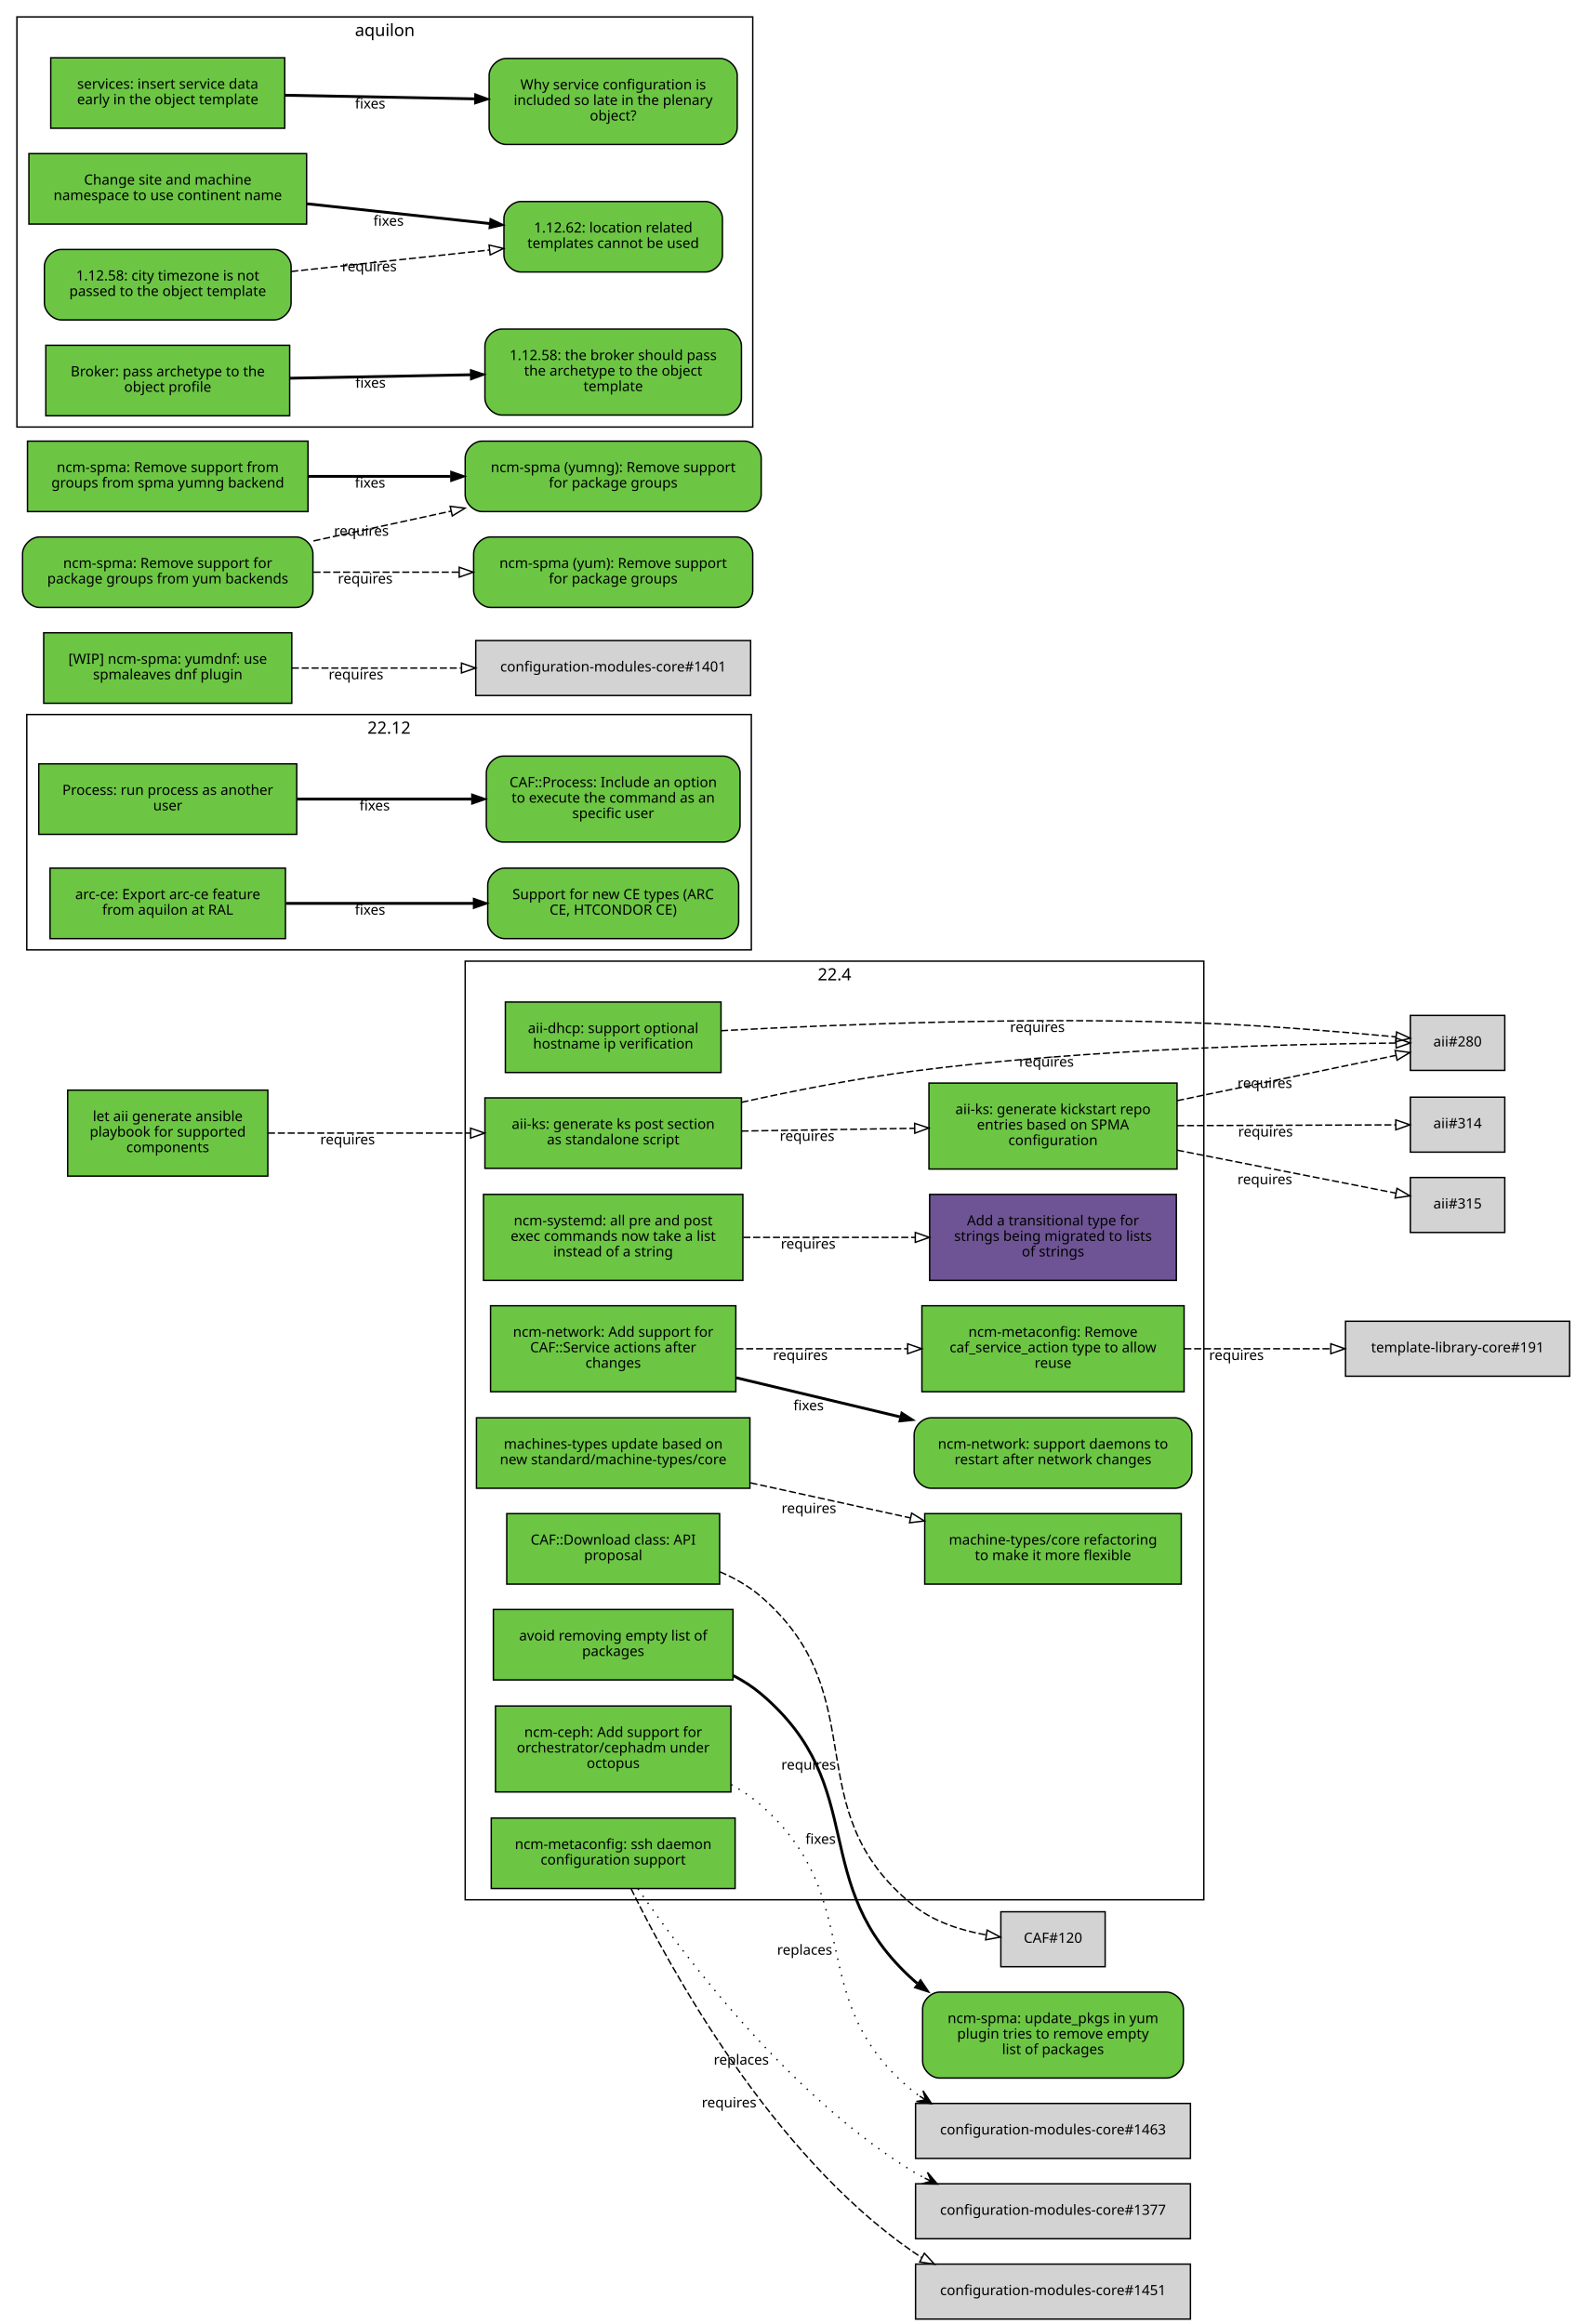
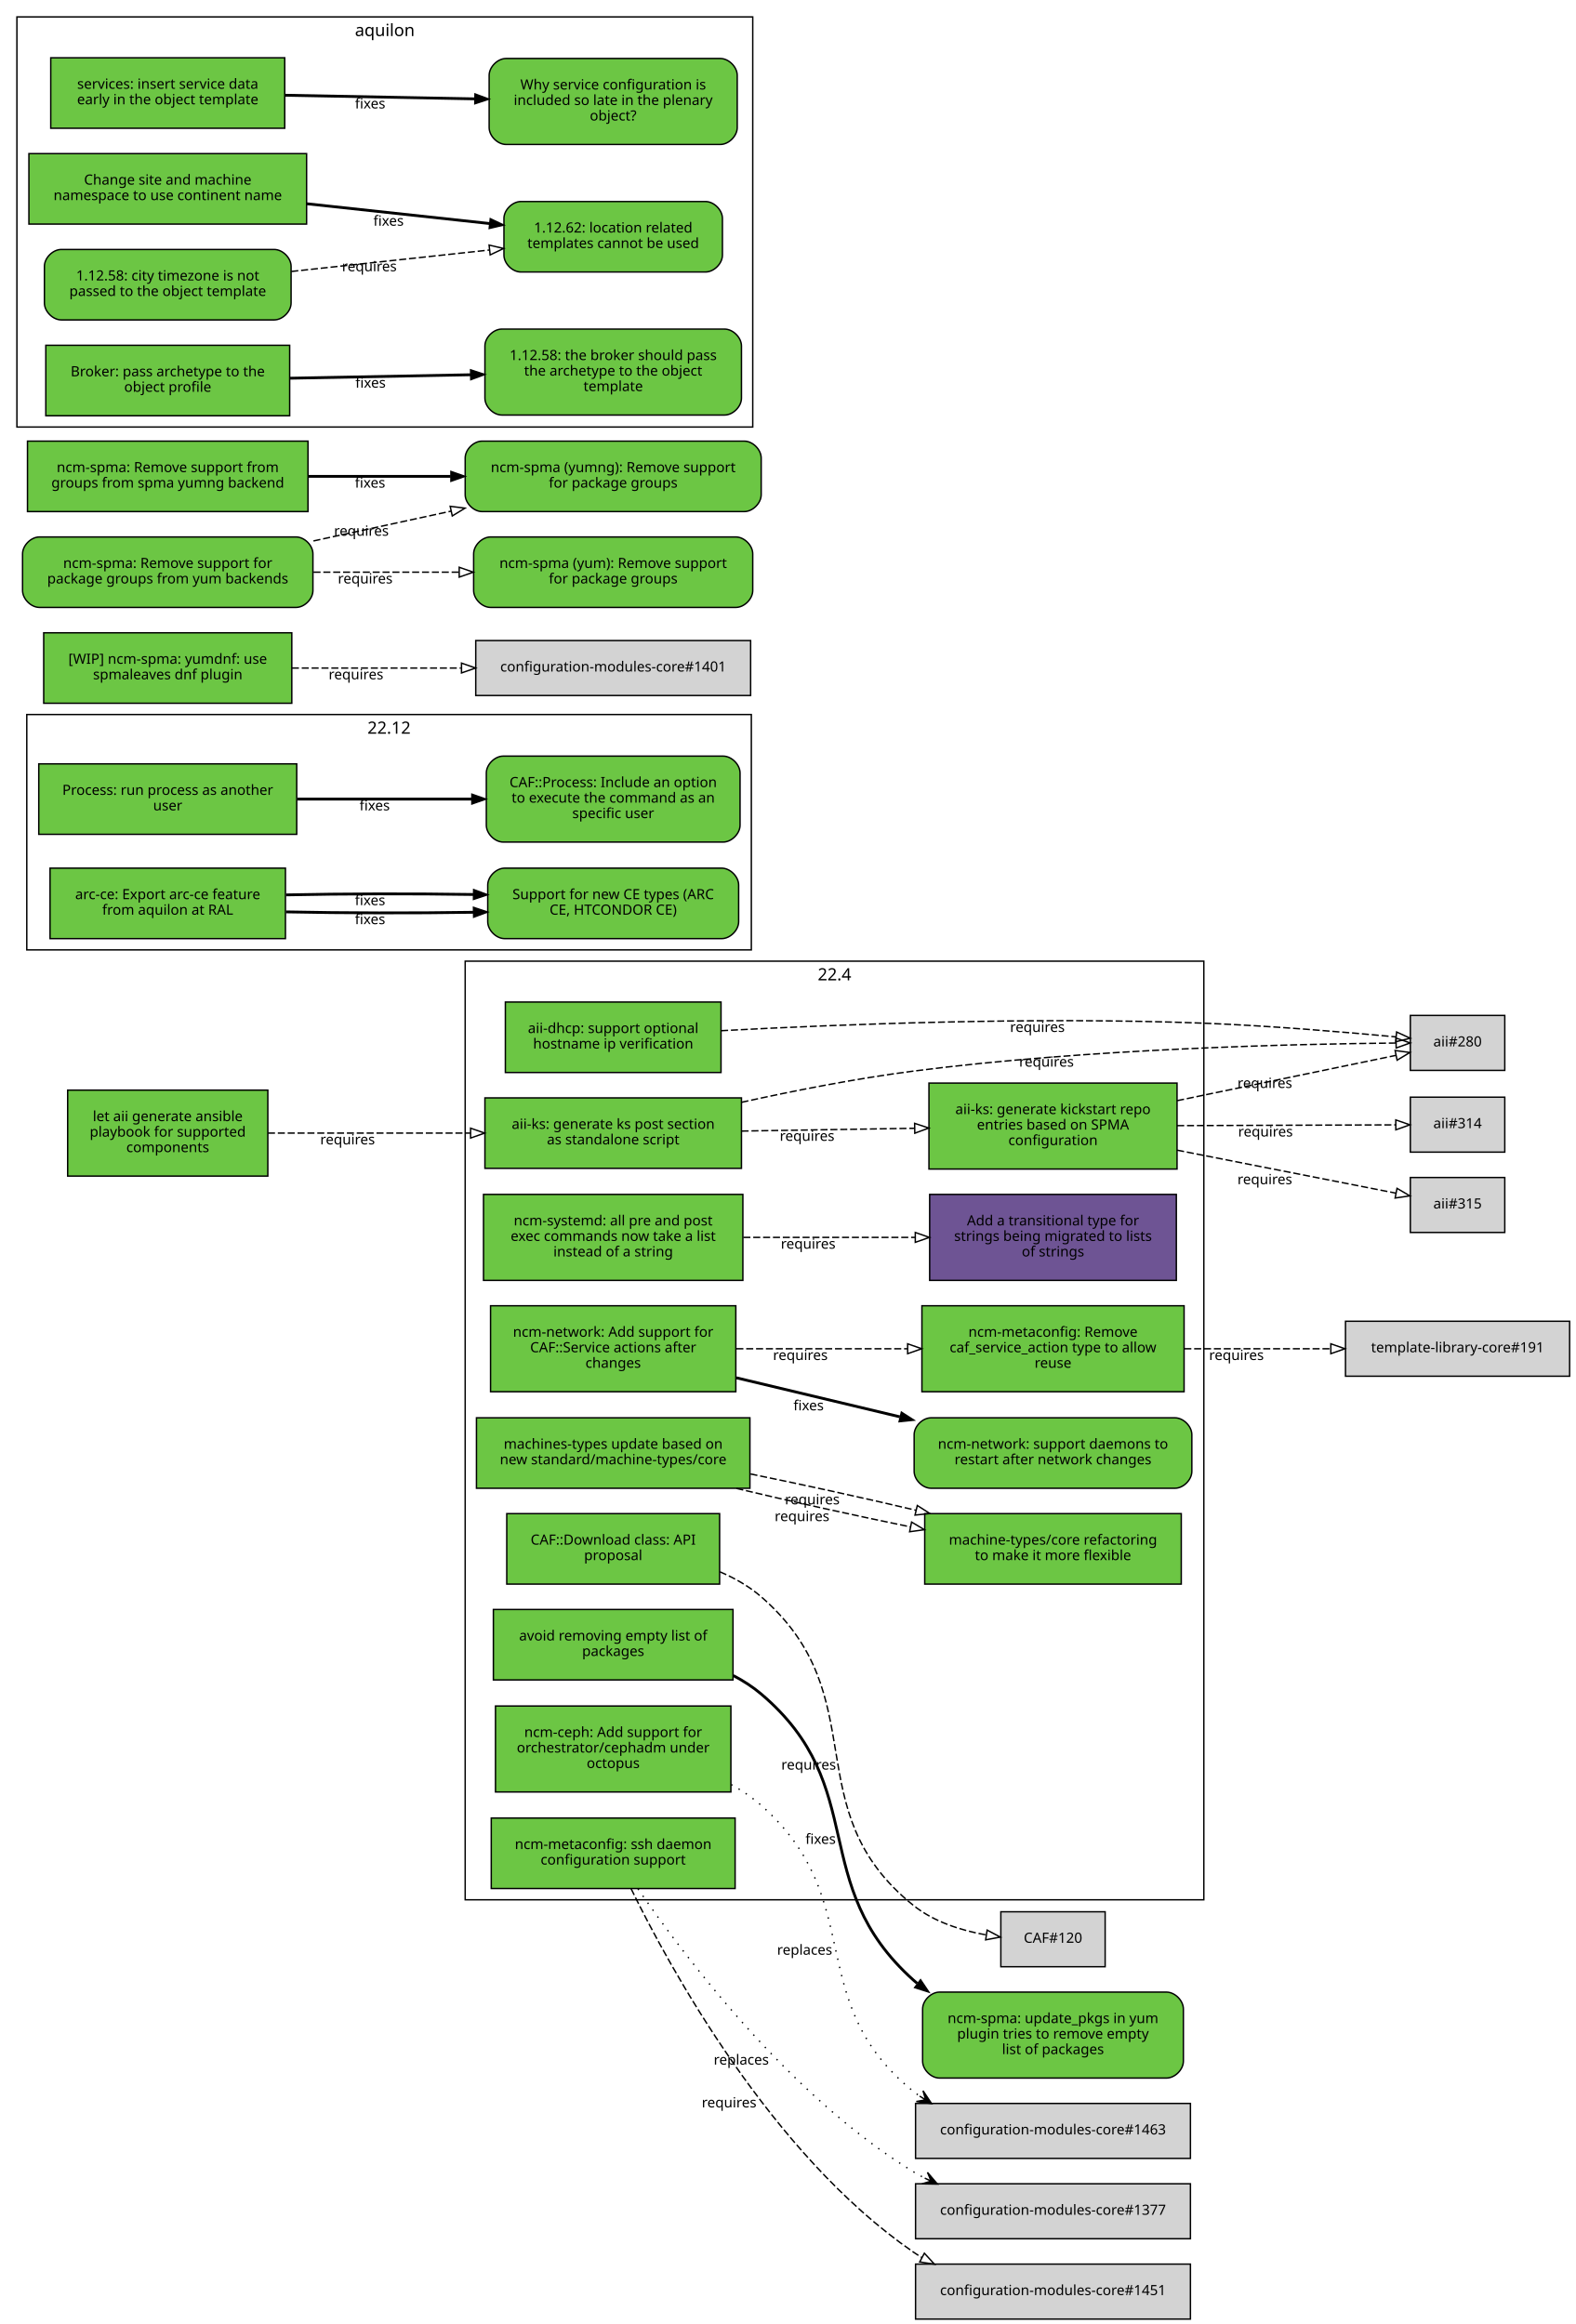
<svg xmlns="http://www.w3.org/2000/svg" xmlns:xlink="http://www.w3.org/1999/xlink" width="1118pt" height="1649pt" viewBox="0.00 0.00 1118.00 1649.00">
  <g id="graph0" class="graph" transform="scale(1 1) rotate(0) translate(4 1645)">
    <polygon fill="white" stroke="white" points="-4,5 -4,-1645 1115,-1645 1115,5 -4,5" />
    <g id="clust4" class="cluster">
      <polygon fill="none" stroke="black" points="8,-1342 8,-1633 530,-1633 530,-1342 8,-1342" />
      <text text-anchor="middle" x="269" y="-1619.4" font-family="Sans" font-size="12.00">aquilon</text>
    </g>
    <g id="clust3" class="cluster">
      <polygon fill="none" stroke="black" points="15,-971 15,-1138 529,-1138 529,-971 15,-971" />
      <text text-anchor="middle" x="272" y="-1124.4" font-family="Sans" font-size="12.00">22.12</text>
    </g>
    <g id="clust2" class="cluster">
      <polygon fill="none" stroke="black" points="326,-297 326,-963 850,-963 850,-297 326,-297" />
      <text text-anchor="middle" x="588" y="-949.4" font-family="Sans" font-size="12.00">22.4</text>
    </g>
    <g id="node1" class="node">
      <g id="a_node1">
        <a xlink:href="https://github.com/quattor/aii/pull/328" xlink:title="aii#328 (pull-request)" target="_parent">
          <polygon fill="#6cc644" stroke="black" points="522,-866 340,-866 340,-816 522,-816 522,-866" />
          <text text-anchor="middle" x="431" y="-844" font-family="Sans" font-size="10.00">aii-ks: generate ks post section</text>
          <text text-anchor="middle" x="431" y="-833" font-family="Sans" font-size="10.00">as standalone script</text>
        </a>
      </g>
    </g>
    <g id="node2" class="node">
      <polygon fill="lightgrey" stroke="black" points="1063.5,-924.5 996.5,-924.5 996.5,-885.5 1063.5,-885.5 1063.5,-924.5" />
      <text text-anchor="middle" x="1030" y="-902.5" font-family="Sans" font-size="10.00">aii#280</text>
    </g>
    <g id="edge1" class="edge">
      <path fill="none" stroke="black" stroke-dasharray="5,2" d="M522.01,-862.85C559.51,-871.124 603.643,-879.795 644,-885 767.437,-900.921 914.688,-904.265 986.027,-904.903" />
      <polygon fill="none" stroke="black" points="986.373,-908.406 996.399,-904.981 986.426,-901.406 986.373,-908.406" />
      <text text-anchor="middle" x="738.378" y="-888.167" font-family="Sans" font-size="10.00">requires</text>
    </g>
    <g id="node3" class="node">
      <g id="a_node3">
        <a xlink:href="https://github.com/quattor/aii/pull/316" xlink:title="aii#316 (pull-request)" target="_parent">
          <polygon fill="#6cc644" stroke="black" points="831,-876.5 655,-876.5 655,-815.5 831,-815.5 831,-876.5" />
          <text text-anchor="middle" x="743" y="-854.5" font-family="Sans" font-size="10.00">aii-ks: generate kickstart repo</text>
          <text text-anchor="middle" x="743" y="-843.5" font-family="Sans" font-size="10.00">entries based on SPMA</text>
          <text text-anchor="middle" x="743" y="-832.5" font-family="Sans" font-size="10.00">configuration</text>
        </a>
      </g>
    </g>
    <g id="edge2" class="edge">
      <path fill="none" stroke="black" stroke-dasharray="5,2" d="M522.081,-842.453C560.563,-843.074 605.56,-843.799 644.792,-844.432" />
      <polygon fill="none" stroke="black" points="644.843,-847.933 654.899,-844.595 644.956,-840.934 644.843,-847.933" />
      <text text-anchor="middle" x="568.561" y="-835.525" font-family="Sans" font-size="10.00">requires</text>
    </g>
    <g id="edge3" class="edge">
      <path fill="none" stroke="black" stroke-dasharray="5,2" d="M831.058,-864.023C882.518,-874.676 945.406,-887.695 986.29,-896.158" />
      <polygon fill="none" stroke="black" points="985.688,-899.608 996.19,-898.208 987.107,-892.753 985.688,-899.608" />
      <text text-anchor="middle" x="893.279" y="-873.044" font-family="Sans" font-size="10.00">requires</text>
    </g>
    <g id="node4" class="node">
      <polygon fill="lightgrey" stroke="black" points="1063.5,-866.5 996.5,-866.5 996.5,-827.5 1063.5,-827.5 1063.5,-866.5" />
      <text text-anchor="middle" x="1030" y="-844.5" font-family="Sans" font-size="10.00">aii#314</text>
    </g>
    <g id="edge4" class="edge">
      <path fill="none" stroke="black" stroke-dasharray="5,2" d="M831.058,-846.305C882.409,-846.486 945.14,-846.706 986.03,-846.849" />
      <polygon fill="none" stroke="black" points="986.177,-850.35 996.19,-846.885 986.202,-843.35 986.177,-850.35" />
      <text text-anchor="middle" x="893.741" y="-838.596" font-family="Sans" font-size="10.00">requires</text>
    </g>
    <g id="node5" class="node">
      <polygon fill="lightgrey" stroke="black" points="1063.5,-809.5 996.5,-809.5 996.5,-770.5 1063.5,-770.5 1063.5,-809.5" />
      <text text-anchor="middle" x="1030" y="-787.5" font-family="Sans" font-size="10.00">aii#315</text>
    </g>
    <g id="edge5" class="edge">
      <path fill="none" stroke="black" stroke-dasharray="5,2" d="M831.058,-828.894C882.518,-818.782 945.406,-806.425 986.29,-798.392" />
      <polygon fill="none" stroke="black" points="987.052,-801.809 996.19,-796.447 985.702,-794.941 987.052,-801.809" />
      <text text-anchor="middle" x="893.279" y="-804.738" font-family="Sans" font-size="10.00">requires</text>
    </g>
    <g id="node6" class="node">
      <g id="a_node6">
        <a xlink:href="https://github.com/quattor/aii/pull/299" xlink:title="aii#299 (pull-request)" target="_parent">
          <polygon fill="#6cc644" stroke="black" points="507.5,-934 354.5,-934 354.5,-884 507.5,-884 507.5,-934" />
          <text text-anchor="middle" x="431" y="-912" font-family="Sans" font-size="10.00">aii-dhcp: support optional</text>
          <text text-anchor="middle" x="431" y="-901" font-family="Sans" font-size="10.00">hostname ip verification</text>
        </a>
      </g>
    </g>
    <g id="edge6" class="edge">
      <path fill="none" stroke="black" stroke-dasharray="5,2" d="M507.534,-913.664C591.267,-918.168 730.317,-923.673 850,-919 896.634,-917.179 949.947,-912.699 986.175,-909.294" />
      <polygon fill="none" stroke="black" points="986.759,-912.754 996.382,-908.32 986.094,-905.786 986.759,-912.754" />
      <text text-anchor="middle" x="731.928" y="-912.779" font-family="Sans" font-size="10.00">requires</text>
    </g>
    <g id="node7" class="node">
      <g id="a_node7">
        <a xlink:href="https://github.com/quattor/aii/pull/331" xlink:title="aii#331 (pull-request)" target="_parent">
          <polygon fill="#6cc644" stroke="black" points="186,-871.5 44,-871.5 44,-810.5 186,-810.5 186,-871.5" />
          <text text-anchor="middle" x="115" y="-849.5" font-family="Sans" font-size="10.00">let aii generate ansible</text>
          <text text-anchor="middle" x="115" y="-838.5" font-family="Sans" font-size="10.00">playbook for supported</text>
          <text text-anchor="middle" x="115" y="-827.5" font-family="Sans" font-size="10.00">components</text>
        </a>
      </g>
    </g>
    <g id="edge7" class="edge">
      <path fill="none" stroke="black" stroke-dasharray="5,2" d="M186.077,-841C228.343,-841 282.883,-841 329.668,-841" />
      <polygon fill="none" stroke="black" points="329.834,-844.5 339.834,-841 329.834,-837.5 329.834,-844.5" />
      <text text-anchor="middle" x="242.574" y="-833" font-family="Sans" font-size="10.00">requires</text>
    </g>
    <g id="node8" class="node">
      <g id="a_node8">
        <a xlink:href="https://github.com/quattor/CAF/pull/257" xlink:title="CAF#257 (pull-request)" target="_parent">
          <polygon fill="#6cc644" stroke="black" points="206.5,-1103 23.5,-1103 23.5,-1053 206.5,-1053 206.5,-1103" />
          <text text-anchor="middle" x="115" y="-1081" font-family="Sans" font-size="10.00">Process: run process as another</text>
          <text text-anchor="middle" x="115" y="-1070" font-family="Sans" font-size="10.00">user</text>
        </a>
      </g>
    </g>
    <g id="node9" class="node">
      <g id="a_node9">
        <a xlink:href="https://github.com/quattor/CAF/issues/253" xlink:title="CAF#253 (issue)" target="_parent">
          <path fill="#6cc644" stroke="black" d="M509,-1108.5C509,-1108.5 353,-1108.5 353,-1108.5 347,-1108.5 341,-1102.5 341,-1096.5 341,-1096.5 341,-1059.5 341,-1059.5 341,-1053.5 347,-1047.5 353,-1047.5 353,-1047.5 509,-1047.5 509,-1047.5 515,-1047.5 521,-1053.5 521,-1059.5 521,-1059.5 521,-1096.5 521,-1096.5 521,-1102.5 515,-1108.5 509,-1108.5" />
          <text text-anchor="middle" x="431" y="-1086.5" font-family="Sans" font-size="10.00">CAF::Process: Include an option</text>
          <text text-anchor="middle" x="431" y="-1075.5" font-family="Sans" font-size="10.00">to execute the command as an</text>
          <text text-anchor="middle" x="431" y="-1064.5" font-family="Sans" font-size="10.00">specific user</text>
        </a>
      </g>
    </g>
    <g id="edge8" class="edge">
      <path fill="none" stroke="black" stroke-width="2" d="M206.822,-1078C245.561,-1078 290.88,-1078 330.522,-1078" />
      <polygon fill="black" stroke="black" points="330.737,-1081.5 340.737,-1078 330.737,-1074.5 330.737,-1081.5" />
      <text text-anchor="middle" x="261.782" y="-1070" font-family="Sans" font-size="10.00">fixes</text>
    </g>
    <g id="node10" class="node">
      <g id="a_node10">
        <a xlink:href="https://github.com/quattor/CAF/pull/110" xlink:title="CAF#110 (pull-request)" target="_parent">
          <polygon fill="#6cc644" stroke="black" points="506.5,-571 355.5,-571 355.5,-521 506.5,-521 506.5,-571" />
          <text text-anchor="middle" x="431" y="-549" font-family="Sans" font-size="10.00">CAF::Download class: API</text>
          <text text-anchor="middle" x="431" y="-538" font-family="Sans" font-size="10.00">proposal</text>
        </a>
      </g>
    </g>
    <g id="node11" class="node">
      <polygon fill="lightgrey" stroke="black" points="780,-288.5 706,-288.5 706,-249.5 780,-249.5 780,-288.5" />
      <text text-anchor="middle" x="743" y="-266.5" font-family="Sans" font-size="10.00">CAF#120</text>
    </g>
    <g id="edge9" class="edge">
      <path fill="none" stroke="black" stroke-dasharray="5,2" d="M506.663,-529.743C517.272,-525.203 527.46,-519.404 536,-512 617.996,-440.906 559.369,-360.936 644,-293 658.502,-281.359 677.83,-275.245 695.487,-272.077" />
      <polygon fill="none" stroke="black" points="696.281,-275.497 705.641,-270.532 695.228,-268.576 696.281,-275.497" />
      <text text-anchor="middle" x="569.666" y="-389.376" font-family="Sans" font-size="10.00">requires</text>
    </g>
    <g id="node12" class="node">
      <g id="a_node12">
        <a xlink:href="https://github.com/quattor/configuration-modules-core/pull/1554" xlink:title="configuration-modules-core#1554 (pull-request)" target="_parent">
          <polygon fill="#6cc644" stroke="black" points="516,-503 346,-503 346,-453 516,-453 516,-503" />
          <text text-anchor="middle" x="431" y="-481" font-family="Sans" font-size="10.00">avoid removing empty list of</text>
          <text text-anchor="middle" x="431" y="-470" font-family="Sans" font-size="10.00">packages</text>
        </a>
      </g>
    </g>
    <g id="node13" class="node">
      <g id="a_node13">
        <a xlink:href="https://github.com/quattor/configuration-modules-core/issues/1553" xlink:title="configuration-modules-core#1553 (issue)" target="_parent">
          <path fill="#6cc644" stroke="black" d="M823.5,-231.5C823.5,-231.5 662.5,-231.5 662.5,-231.5 656.5,-231.5 650.5,-225.5 650.5,-219.5 650.5,-219.5 650.5,-182.5 650.5,-182.5 650.5,-176.5 656.5,-170.5 662.5,-170.5 662.5,-170.5 823.5,-170.5 823.5,-170.5 829.5,-170.5 835.5,-176.5 835.5,-182.5 835.5,-182.5 835.5,-219.5 835.5,-219.5 835.5,-225.5 829.5,-231.5 823.5,-231.5" />
          <text text-anchor="middle" x="743" y="-209.5" font-family="Sans" font-size="10.00">ncm-spma: update_pkgs in yum</text>
          <text text-anchor="middle" x="743" y="-198.5" font-family="Sans" font-size="10.00">plugin tries to remove empty</text>
          <text text-anchor="middle" x="743" y="-187.5" font-family="Sans" font-size="10.00">list of packages</text>
        </a>
      </g>
    </g>
    <g id="edge10" class="edge">
      <path fill="none" stroke="black" stroke-width="2" d="M516.245,-456.094C523.325,-452.382 530.042,-448.051 536,-443 613.95,-376.91 567.867,-308.175 644,-240 644.853,-239.237 645.722,-238.487 646.607,-237.751" />
      <polygon fill="black" stroke="black" points="649.049,-240.295 654.952,-231.497 644.851,-234.694 649.049,-240.295" />
      <text text-anchor="middle" x="578.136" y="-336.67" font-family="Sans" font-size="10.00">fixes</text>
    </g>
    <g id="node14" class="node">
      <g id="a_node14">
        <a xlink:href="https://github.com/quattor/configuration-modules-core/pull/1490" xlink:title="configuration-modules-core#1490 (pull-request)" target="_parent">
          <polygon fill="#6cc644" stroke="black" points="514.5,-434.5 347.5,-434.5 347.5,-373.5 514.5,-373.5 514.5,-434.5" />
          <text text-anchor="middle" x="431" y="-412.5" font-family="Sans" font-size="10.00">ncm-ceph: Add support for</text>
          <text text-anchor="middle" x="431" y="-401.5" font-family="Sans" font-size="10.00">orchestrator/cephadm under</text>
          <text text-anchor="middle" x="431" y="-390.5" font-family="Sans" font-size="10.00">octopus</text>
        </a>
      </g>
    </g>
    <g id="node15" class="node">
      <polygon fill="lightgrey" stroke="black" points="840.5,-152.5 645.5,-152.5 645.5,-113.5 840.5,-113.5 840.5,-152.5" />
      <text text-anchor="middle" x="743" y="-130.5" font-family="Sans" font-size="10.00">configuration-modules-core#1463</text>
    </g>
    <g id="edge11" class="edge">
      <path fill="none" stroke="black" stroke-dasharray="1,5" d="M514.726,-378.745C522.371,-374.525 529.626,-369.641 536,-364 612.526,-296.267 564.54,-225.267 644,-161 645.372,-159.891 646.785,-158.825 648.235,-157.802" />
      <polygon fill="black" stroke="black" points="656.899,-152.392 650.801,-161.505 652.658,-155.04 648.417,-157.688 648.417,-157.688 648.417,-157.688 652.658,-155.04 646.034,-153.871 656.899,-152.392 656.899,-152.392" />
      <text text-anchor="middle" x="566.844" y="-258.019" font-family="Sans" font-size="10.00">replaces</text>
    </g>
    <g id="node16" class="node">
      <g id="a_node16">
        <a xlink:href="https://github.com/quattor/configuration-modules-core/pull/1464" xlink:title="configuration-modules-core#1464 (pull-request)" target="_parent">
          <polygon fill="#6cc644" stroke="black" points="523,-797.5 339,-797.5 339,-736.5 523,-736.5 523,-797.5" />
          <text text-anchor="middle" x="431" y="-775.5" font-family="Sans" font-size="10.00">ncm-systemd: all pre and post</text>
          <text text-anchor="middle" x="431" y="-764.5" font-family="Sans" font-size="10.00">exec commands now take a list</text>
          <text text-anchor="middle" x="431" y="-753.5" font-family="Sans" font-size="10.00">instead of a string</text>
        </a>
      </g>
    </g>
    <g id="node17" class="node">
      <g id="a_node17">
        <a xlink:href="https://github.com/quattor/template-library-core/pull/212" xlink:title="template-library-core#212 (pull-request)" target="_parent">
          <polygon fill="#6e5494" stroke="black" points="830.5,-797.5 655.5,-797.5 655.5,-736.5 830.5,-736.5 830.5,-797.5" />
          <text text-anchor="middle" x="743" y="-775.5" font-family="Sans" font-size="10.00">Add a transitional type for</text>
          <text text-anchor="middle" x="743" y="-764.5" font-family="Sans" font-size="10.00">strings being migrated to lists</text>
          <text text-anchor="middle" x="743" y="-753.5" font-family="Sans" font-size="10.00">of strings</text>
        </a>
      </g>
    </g>
    <g id="edge12" class="edge">
      <path fill="none" stroke="black" stroke-dasharray="5,2" d="M523.334,-767C561.615,-767 606.168,-767 645.032,-767" />
      <polygon fill="none" stroke="black" points="645.306,-770.5 655.306,-767 645.306,-763.5 645.306,-770.5" />
      <text text-anchor="middle" x="569.323" y="-759" font-family="Sans" font-size="10.00">requires</text>
    </g>
    <g id="node18" class="node">
      <g id="a_node18">
        <a xlink:href="https://github.com/quattor/configuration-modules-core/pull/1452" xlink:title="configuration-modules-core#1452 (pull-request)" target="_parent">
          <polygon fill="#6cc644" stroke="black" points="517.5,-355 344.5,-355 344.5,-305 517.5,-305 517.5,-355" />
          <text text-anchor="middle" x="431" y="-333" font-family="Sans" font-size="10.00">ncm-metaconfig: ssh daemon</text>
          <text text-anchor="middle" x="431" y="-322" font-family="Sans" font-size="10.00">configuration support</text>
        </a>
      </g>
    </g>
    <g id="node19" class="node">
      <polygon fill="lightgrey" stroke="black" points="840.5,-95.5 645.5,-95.5 645.5,-56.5 840.5,-56.5 840.5,-95.5" />
      <text text-anchor="middle" x="743" y="-73.5" font-family="Sans" font-size="10.00">configuration-modules-core#1377</text>
    </g>
    <g id="edge13" class="edge">
      <path fill="none" stroke="black" stroke-dasharray="1,5" d="M448.592,-304.774C480.663,-258.023 555.825,-157.797 644,-104 646.514,-102.466 649.115,-101.014 651.781,-99.638" />
      <polygon fill="black" stroke="black" points="661.066,-95.252 653.946,-103.593 656.545,-97.388 652.024,-99.524 652.024,-99.524 652.024,-99.524 656.545,-97.388 650.102,-95.455 661.066,-95.252 661.066,-95.252" />
      <text text-anchor="middle" x="521.876" y="-180.055" font-family="Sans" font-size="10.00">replaces</text>
    </g>
    <g id="node20" class="node">
      <polygon fill="lightgrey" stroke="black" points="840.5,-38.5 645.5,-38.5 645.5,0.5 840.5,0.5 840.5,-38.5" />
      <text text-anchor="middle" x="743" y="-16.5" font-family="Sans" font-size="10.00">configuration-modules-core#1451</text>
    </g>
    <g id="edge14" class="edge">
      <path fill="none" stroke="black" stroke-dasharray="5,2" d="M443.682,-304.881C470.729,-249.528 543.134,-116.463 644,-47 645.895,-45.695 647.849,-44.451 649.853,-43.264" />
      <polygon fill="none" stroke="black" points="651.751,-46.219 658.922,-38.42 648.453,-40.044 651.751,-46.219" />
      <text text-anchor="middle" x="513.239" y="-149.689" font-family="Sans" font-size="10.00">requires</text>
    </g>
    <g id="node21" class="node">
      <g id="a_node21">
        <a xlink:href="https://github.com/quattor/configuration-modules-core/pull/1336" xlink:title="configuration-modules-core#1336 (pull-request)" target="_parent">
          <polygon fill="#6cc644" stroke="black" points="518,-718.5 344,-718.5 344,-657.5 518,-657.5 518,-718.5" />
          <text text-anchor="middle" x="431" y="-696.5" font-family="Sans" font-size="10.00">ncm-network: Add support for</text>
          <text text-anchor="middle" x="431" y="-685.5" font-family="Sans" font-size="10.00">CAF::Service actions after</text>
          <text text-anchor="middle" x="431" y="-674.5" font-family="Sans" font-size="10.00">changes</text>
        </a>
      </g>
    </g>
    <g id="node22" class="node">
      <g id="a_node22">
        <a xlink:href="https://github.com/quattor/configuration-modules-core/pull/1335" xlink:title="configuration-modules-core#1335 (pull-request)" target="_parent">
          <polygon fill="#6cc644" stroke="black" points="836,-718.5 650,-718.5 650,-657.5 836,-657.5 836,-718.5" />
          <text text-anchor="middle" x="743" y="-696.5" font-family="Sans" font-size="10.00">ncm-metaconfig: Remove</text>
          <text text-anchor="middle" x="743" y="-685.5" font-family="Sans" font-size="10.00">caf_service_action type to allow</text>
          <text text-anchor="middle" x="743" y="-674.5" font-family="Sans" font-size="10.00">reuse</text>
        </a>
      </g>
    </g>
    <g id="edge15" class="edge">
      <path fill="none" stroke="black" stroke-dasharray="5,2" d="M518.352,-688C556.011,-688 600.444,-688 639.742,-688" />
      <polygon fill="none" stroke="black" points="639.88,-691.5 649.88,-688 639.88,-684.5 639.88,-691.5" />
      <text text-anchor="middle" x="563.78" y="-680" font-family="Sans" font-size="10.00">requires</text>
    </g>
    <g id="node23" class="node">
      <g id="a_node23">
        <a xlink:href="https://github.com/quattor/configuration-modules-core/issues/1071" xlink:title="configuration-modules-core#1071 (issue)" target="_parent">
          <path fill="#6cc644" stroke="black" d="M829.5,-639C829.5,-639 656.5,-639 656.5,-639 650.5,-639 644.5,-633 644.5,-627 644.5,-627 644.5,-601 644.5,-601 644.5,-595 650.5,-589 656.5,-589 656.5,-589 829.5,-589 829.5,-589 835.5,-589 841.5,-595 841.5,-601 841.5,-601 841.5,-627 841.5,-627 841.5,-633 835.5,-639 829.5,-639" />
          <text text-anchor="middle" x="743" y="-617" font-family="Sans" font-size="10.00">ncm-network: support daemons to</text>
          <text text-anchor="middle" x="743" y="-606" font-family="Sans" font-size="10.00">restart after network changes</text>
        </a>
      </g>
    </g>
    <g id="edge16" class="edge">
      <path fill="none" stroke="black" stroke-width="2" d="M518.352,-667.387C554.286,-658.809 596.389,-648.759 634.312,-639.706" />
      <polygon fill="black" stroke="black" points="635.457,-643.031 644.371,-637.305 633.832,-636.223 635.457,-643.031" />
      <text text-anchor="middle" x="569.612" y="-644.286" font-family="Sans" font-size="10.00">fixes</text>
    </g>
    <g id="node24" class="node">
      <polygon fill="lightgrey" stroke="black" points="1109.5,-707.5 950.5,-707.5 950.5,-668.5 1109.5,-668.5 1109.5,-707.5" />
      <text text-anchor="middle" x="1030" y="-685.5" font-family="Sans" font-size="10.00">template-library-core#191</text>
    </g>
    <g id="edge17" class="edge">
      <path fill="none" stroke="black" stroke-dasharray="5,2" d="M836.138,-688C869.447,-688 906.968,-688 940.003,-688" />
      <polygon fill="none" stroke="black" points="940.101,-691.5 950.101,-688 940.101,-684.5 940.101,-691.5" />
      <text text-anchor="middle" x="873.142" y="-680" font-family="Sans" font-size="10.00">requires</text>
    </g>
    <g id="node25" class="node">
      <g id="a_node25">
        <a xlink:href="https://github.com/quattor/configuration-modules-core/pull/1507" xlink:title="configuration-modules-core#1507 (pull-request)" target="_parent">
          <polygon fill="#6cc644" stroke="black" points="203,-1196 27,-1196 27,-1146 203,-1146 203,-1196" />
          <text text-anchor="middle" x="115" y="-1174" font-family="Sans" font-size="10.00">[WIP] ncm-spma: yumdnf: use</text>
          <text text-anchor="middle" x="115" y="-1163" font-family="Sans" font-size="10.00">spmaleaves dnf plugin</text>
        </a>
      </g>
    </g>
    <g id="node26" class="node">
      <polygon fill="lightgrey" stroke="black" points="528.5,-1190.5 333.5,-1190.5 333.5,-1151.5 528.5,-1151.5 528.5,-1190.5" />
      <text text-anchor="middle" x="431" y="-1168.5" font-family="Sans" font-size="10.00">configuration-modules-core#1401</text>
    </g>
    <g id="edge18" class="edge">
      <path fill="none" stroke="black" stroke-dasharray="5,2" d="M203.05,-1171C240.203,-1171 283.927,-1171 323.027,-1171" />
      <polygon fill="none" stroke="black" points="323.391,-1174.5 333.391,-1171 323.391,-1167.5 323.391,-1174.5" />
      <text text-anchor="middle" x="248.549" y="-1163" font-family="Sans" font-size="10.00">requires</text>
    </g>
    <g id="node27" class="node">
      <g id="a_node27">
        <a xlink:href="https://github.com/quattor/configuration-modules-core/pull/1148" xlink:title="configuration-modules-core#1148 (pull-request)" target="_parent">
          <polygon fill="#6cc644" stroke="black" points="214.5,-1332 15.5,-1332 15.5,-1282 214.5,-1282 214.5,-1332" />
          <text text-anchor="middle" x="115" y="-1310" font-family="Sans" font-size="10.00">ncm-spma: Remove support from</text>
          <text text-anchor="middle" x="115" y="-1299" font-family="Sans" font-size="10.00">groups from spma yumng backend</text>
        </a>
      </g>
    </g>
    <g id="node28" class="node">
      <g id="a_node28">
        <a xlink:href="https://github.com/quattor/configuration-modules-core/issues/952" xlink:title="configuration-modules-core#952 (issue)" target="_parent">
          <path fill="#6cc644" stroke="black" d="M524,-1332C524,-1332 338,-1332 338,-1332 332,-1332 326,-1326 326,-1320 326,-1320 326,-1294 326,-1294 326,-1288 332,-1282 338,-1282 338,-1282 524,-1282 524,-1282 530,-1282 536,-1288 536,-1294 536,-1294 536,-1320 536,-1320 536,-1326 530,-1332 524,-1332" />
          <text text-anchor="middle" x="431" y="-1310" font-family="Sans" font-size="10.00">ncm-spma (yumng): Remove support</text>
          <text text-anchor="middle" x="431" y="-1299" font-family="Sans" font-size="10.00">for package groups</text>
        </a>
      </g>
    </g>
    <g id="edge19" class="edge">
      <path fill="none" stroke="black" stroke-width="2" d="M214.921,-1307C246.933,-1307 282.695,-1307 315.726,-1307" />
      <polygon fill="black" stroke="black" points="315.883,-1310.5 325.883,-1307 315.882,-1303.5 315.883,-1310.5" />
      <text text-anchor="middle" x="258.546" y="-1299" font-family="Sans" font-size="10.00">fixes</text>
    </g>
    <g id="node29" class="node">
      <g id="a_node29">
        <a xlink:href="https://github.com/quattor/configuration-modules-core/issues/950" xlink:title="configuration-modules-core#950 (issue)" target="_parent">
          <path fill="#6cc644" stroke="black" d="M206,-1264C206,-1264 24,-1264 24,-1264 18,-1264 12,-1258 12,-1252 12,-1252 12,-1226 12,-1226 12,-1220 18,-1214 24,-1214 24,-1214 206,-1214 206,-1214 212,-1214 218,-1220 218,-1226 218,-1226 218,-1252 218,-1252 218,-1258 212,-1264 206,-1264" />
          <text text-anchor="middle" x="115" y="-1242" font-family="Sans" font-size="10.00">ncm-spma: Remove support for</text>
          <text text-anchor="middle" x="115" y="-1231" font-family="Sans" font-size="10.00">package groups from yum backends</text>
        </a>
      </g>
    </g>
    <g id="node30" class="node">
      <g id="a_node30">
        <a xlink:href="https://github.com/quattor/configuration-modules-core/issues/951" xlink:title="configuration-modules-core#951 (issue)" target="_parent">
          <path fill="#6cc644" stroke="black" d="M518,-1264C518,-1264 344,-1264 344,-1264 338,-1264 332,-1258 332,-1252 332,-1252 332,-1226 332,-1226 332,-1220 338,-1214 344,-1214 344,-1214 518,-1214 518,-1214 524,-1214 530,-1220 530,-1226 530,-1226 530,-1252 530,-1252 530,-1258 524,-1264 518,-1264" />
          <text text-anchor="middle" x="431" y="-1242" font-family="Sans" font-size="10.00">ncm-spma (yum): Remove support</text>
          <text text-anchor="middle" x="431" y="-1231" font-family="Sans" font-size="10.00">for package groups</text>
        </a>
      </g>
    </g>
    <g id="edge20" class="edge">
      <path fill="none" stroke="black" stroke-dasharray="5,2" d="M218.381,-1239C251.386,-1239 288.071,-1239 321.502,-1239" />
      <polygon fill="none" stroke="black" points="321.765,-1242.5 331.765,-1239 321.765,-1235.5 321.765,-1242.5" />
      <text text-anchor="middle" x="255.107" y="-1231" font-family="Sans" font-size="10.00">requires</text>
    </g>
    <g id="edge21" class="edge">
      <path fill="none" stroke="black" stroke-dasharray="5,2" d="M218.381,-1261.17C249.602,-1267.93 284.116,-1275.41 316.053,-1282.32" />
      <polygon fill="none" stroke="black" points="315.361,-1285.75 325.876,-1284.45 316.843,-1278.91 315.361,-1285.75" />
      <text text-anchor="middle" x="252.372" y="-1264.86" font-family="Sans" font-size="10.00">requires</text>
    </g>
    <g id="node31" class="node">
      <g id="a_node31">
        <a xlink:href="https://github.com/quattor/template-library-grid/pull/241" xlink:title="template-library-grid#241 (pull-request)" target="_parent">
          <polygon fill="#6cc644" stroke="black" points="528,-639 334,-639 334,-589 528,-589 528,-639" />
          <text text-anchor="middle" x="431" y="-617" font-family="Sans" font-size="10.00">machines-types update based on</text>
          <text text-anchor="middle" x="431" y="-606" font-family="Sans" font-size="10.00">new standard/machine-types/core</text>
        </a>
      </g>
    </g>
    <g id="node32" class="node">
      <g id="a_node32">
        <a xlink:href="https://github.com/quattor/template-library-standard/pull/140" xlink:title="template-library-standard#140 (pull-request)" target="_parent">
          <polygon fill="#6cc644" stroke="black" points="834,-571 652,-571 652,-521 834,-521 834,-571" />
          <text text-anchor="middle" x="743" y="-549" font-family="Sans" font-size="10.00">machine-types/core refactoring</text>
          <text text-anchor="middle" x="743" y="-538" font-family="Sans" font-size="10.00">to make it more flexible</text>
        </a>
      </g>
    </g>
    <g id="edge22" class="edge">
-       <path fill="none" stroke="black" stroke-dasharray="5,2" d="M528.387,-592.857C564.372,-584.964 605.301,-575.986 641.636,-568.015" />
-       <polygon fill="none" stroke="black" points="642.736,-571.357 651.754,-565.796 641.237,-564.52 642.736,-571.357" />
-       <text text-anchor="middle" x="569.849" y="-571.375" font-family="Sans" font-size="10.00">requires</text>
+       <path fill="none" stroke="black" stroke-dasharray="5,2" d="M518.352,-588.935C556.669,-579.783 601.999,-569.76 641.797,-561.62" />
+       <polygon fill="none" stroke="black" points="642.684,-565.011 651.789,-559.592 641.292,-558.151 642.684,-565.011" />
+       <text text-anchor="middle" x="564.961" y="-565.698" font-family="Sans" font-size="10.00">requires</text>
+     </g>
+     <g id="edge24" class="edge">
+       <path fill="none" stroke="black" stroke-dasharray="5,2" d="M528.387,-599.158C565.75,-591.562 608.441,-582.196 645.787,-573.403" />
+       <polygon fill="none" stroke="black" points="646.741,-576.774 655.664,-571.061 645.126,-569.963 646.741,-576.774" />
+       <text text-anchor="middle" x="572.252" y="-577.595" font-family="Sans" font-size="10.00">requires</text>
    </g>
    <g id="node33" class="node">
      <g id="a_node33">
        <a xlink:href="https://github.com/quattor/template-library-grid/pull/232" xlink:title="template-library-grid#232 (pull-request)" target="_parent">
          <polygon fill="#6cc644" stroke="black" points="198.5,-1029 31.5,-1029 31.5,-979 198.5,-979 198.5,-1029" />
          <text text-anchor="middle" x="115" y="-1007" font-family="Sans" font-size="10.00">arc-ce: Export arc-ce feature</text>
          <text text-anchor="middle" x="115" y="-996" font-family="Sans" font-size="10.00">from aquilon at RAL</text>
        </a>
      </g>
    </g>
    <g id="node34" class="node">
      <g id="a_node34">
        <a xlink:href="https://github.com/quattor/template-library-grid/issues/221" xlink:title="template-library-grid#221 (issue)" target="_parent">
          <path fill="#6cc644" stroke="black" d="M508,-1029C508,-1029 354,-1029 354,-1029 348,-1029 342,-1023 342,-1017 342,-1017 342,-991 342,-991 342,-985 348,-979 354,-979 354,-979 508,-979 508,-979 514,-979 520,-985 520,-991 520,-991 520,-1017 520,-1017 520,-1023 514,-1029 508,-1029" />
          <text text-anchor="middle" x="431" y="-1007" font-family="Sans" font-size="10.00">Support for new CE types (ARC</text>
          <text text-anchor="middle" x="431" y="-996" font-family="Sans" font-size="10.00">CE, HTCONDOR CE)</text>
        </a>
      </g>
    </g>
    <g id="edge23" class="edge">
-       <path fill="none" stroke="black" stroke-width="2" d="M198.911,-1004C239.702,-1004 289.151,-1004 331.823,-1004" />
-       <polygon fill="black" stroke="black" points="331.947,-1007.5 341.947,-1004 331.947,-1000.5 331.947,-1007.5" />
-       <text text-anchor="middle" x="258.543" y="-996" font-family="Sans" font-size="10.00">fixes</text>
+       <path fill="none" stroke="black" stroke-width="2" d="M198.911,-997.968C239.702,-997.115 289.151,-997.022 331.823,-997.69" />
+       <polygon fill="black" stroke="black" points="331.888,-1001.19 341.947,-997.865 332.01,-994.193 331.888,-1001.19" />
+       <text text-anchor="middle" x="258.543" y="-989.251" font-family="Sans" font-size="10.00">fixes</text>
+     </g>
+     <g id="edge25" class="edge">
+       <path fill="none" stroke="black" stroke-width="2" d="M198.911,-1010.03C239.702,-1010.89 289.151,-1010.98 331.823,-1010.31" />
+       <polygon fill="black" stroke="black" points="332.01,-1013.81 341.947,-1010.13 331.888,-1006.81 332.01,-1013.81" />
+       <text text-anchor="middle" x="258.543" y="-1002.75" font-family="Sans" font-size="10.00">fixes</text>
    </g>
    <g id="node35" class="node">
      <g id="a_node35">
        <a xlink:href="https://github.com/quattor/aquilon/pull/115" xlink:title="aquilon#115 (pull-request)" target="_parent">
          <polygon fill="#6cc644" stroke="black" points="198,-1604 32,-1604 32,-1554 198,-1554 198,-1604" />
          <text text-anchor="middle" x="115" y="-1582" font-family="Sans" font-size="10.00">services: insert service data</text>
          <text text-anchor="middle" x="115" y="-1571" font-family="Sans" font-size="10.00">early in the object template</text>
        </a>
      </g>
    </g>
    <g id="node36" class="node">
      <g id="a_node36">
        <a xlink:href="https://github.com/quattor/aquilon/issues/109" xlink:title="aquilon#109 (issue)" target="_parent">
          <path fill="#6cc644" stroke="black" d="M507,-1603.5C507,-1603.5 355,-1603.5 355,-1603.5 349,-1603.5 343,-1597.5 343,-1591.5 343,-1591.5 343,-1554.5 343,-1554.5 343,-1548.5 349,-1542.5 355,-1542.5 355,-1542.5 507,-1542.5 507,-1542.5 513,-1542.5 519,-1548.5 519,-1554.5 519,-1554.5 519,-1591.5 519,-1591.5 519,-1597.5 513,-1603.5 507,-1603.5" />
          <text text-anchor="middle" x="431" y="-1581.5" font-family="Sans" font-size="10.00">Why service configuration is</text>
          <text text-anchor="middle" x="431" y="-1570.5" font-family="Sans" font-size="10.00">included so late in the plenary</text>
          <text text-anchor="middle" x="431" y="-1559.5" font-family="Sans" font-size="10.00">object?</text>
        </a>
      </g>
    </g>
-     <g id="edge24" class="edge">
+     <g id="edge26" class="edge">
      <path fill="none" stroke="black" stroke-width="2" d="M198.09,-1577.43C239.304,-1576.64 289.515,-1575.68 332.663,-1574.86" />
      <polygon fill="black" stroke="black" points="332.965,-1578.35 342.896,-1574.66 332.831,-1571.36 332.965,-1578.35" />
      <text text-anchor="middle" x="258.61" y="-1568.05" font-family="Sans" font-size="10.00">fixes</text>
    </g>
    <g id="node37" class="node">
      <g id="a_node37">
        <a xlink:href="https://github.com/quattor/aquilon/pull/110" xlink:title="aquilon#110 (pull-request)" target="_parent">
          <polygon fill="#6cc644" stroke="black" points="213.5,-1536 16.5,-1536 16.5,-1486 213.5,-1486 213.5,-1536" />
          <text text-anchor="middle" x="115" y="-1514" font-family="Sans" font-size="10.00">Change site and machine</text>
          <text text-anchor="middle" x="115" y="-1503" font-family="Sans" font-size="10.00">namespace to use continent name</text>
        </a>
      </g>
    </g>
    <g id="node38" class="node">
      <g id="a_node38">
        <a xlink:href="https://github.com/quattor/aquilon/issues/104" xlink:title="aquilon#104 (issue)" target="_parent">
          <path fill="#6cc644" stroke="black" d="M496.5,-1502C496.5,-1502 365.5,-1502 365.5,-1502 359.5,-1502 353.5,-1496 353.5,-1490 353.5,-1490 353.5,-1464 353.5,-1464 353.5,-1458 359.5,-1452 365.5,-1452 365.5,-1452 496.5,-1452 496.5,-1452 502.5,-1452 508.5,-1458 508.5,-1464 508.5,-1464 508.5,-1490 508.5,-1490 508.5,-1496 502.5,-1502 496.5,-1502" />
          <text text-anchor="middle" x="431" y="-1480" font-family="Sans" font-size="10.00">1.12.62: location related</text>
          <text text-anchor="middle" x="431" y="-1469" font-family="Sans" font-size="10.00">templates cannot be used</text>
        </a>
      </g>
    </g>
-     <g id="edge25" class="edge">
+     <g id="edge27" class="edge">
      <path fill="none" stroke="black" stroke-width="2" d="M213.63,-1500.43C255.122,-1495.94 303.101,-1490.74 343.32,-1486.39" />
      <polygon fill="black" stroke="black" points="343.804,-1489.85 353.369,-1485.3 343.05,-1482.89 343.804,-1489.85" />
      <text text-anchor="middle" x="271.634" y="-1484.85" font-family="Sans" font-size="10.00">fixes</text>
    </g>
    <g id="node39" class="node">
      <g id="a_node39">
        <a xlink:href="https://github.com/quattor/aquilon/issues/91" xlink:title="aquilon#91 (issue)" target="_parent">
          <path fill="#6cc644" stroke="black" d="M190.5,-1468C190.5,-1468 39.5,-1468 39.5,-1468 33.5,-1468 27.5,-1462 27.5,-1456 27.5,-1456 27.5,-1430 27.5,-1430 27.5,-1424 33.5,-1418 39.5,-1418 39.5,-1418 190.5,-1418 190.5,-1418 196.5,-1418 202.5,-1424 202.5,-1430 202.5,-1430 202.5,-1456 202.5,-1456 202.5,-1462 196.5,-1468 190.5,-1468" />
          <text text-anchor="middle" x="115" y="-1446" font-family="Sans" font-size="10.00">1.12.58: city timezone is not</text>
          <text text-anchor="middle" x="115" y="-1435" font-family="Sans" font-size="10.00">passed to the object template</text>
        </a>
      </g>
    </g>
-     <g id="edge26" class="edge">
+     <g id="edge28" class="edge">
      <path fill="none" stroke="black" stroke-dasharray="5,2" d="M202.633,-1452.38C246.42,-1457.12 299.413,-1462.86 343.22,-1467.6" />
      <polygon fill="none" stroke="black" points="342.962,-1471.1 353.281,-1468.69 343.716,-1464.14 342.962,-1471.1" />
      <text text-anchor="middle" x="258.022" y="-1452.54" font-family="Sans" font-size="10.00">requires</text>
    </g>
    <g id="node40" class="node">
      <g id="a_node40">
        <a xlink:href="https://github.com/quattor/aquilon/pull/89" xlink:title="aquilon#89 (pull-request)" target="_parent">
          <polygon fill="#6cc644" stroke="black" points="201.5,-1400 28.5,-1400 28.5,-1350 201.5,-1350 201.5,-1400" />
          <text text-anchor="middle" x="115" y="-1378" font-family="Sans" font-size="10.00">Broker: pass archetype to the</text>
          <text text-anchor="middle" x="115" y="-1367" font-family="Sans" font-size="10.00">object profile</text>
        </a>
      </g>
    </g>
    <g id="node41" class="node">
      <g id="a_node41">
        <a xlink:href="https://github.com/quattor/aquilon/issues/88" xlink:title="aquilon#88 (issue)" target="_parent">
          <path fill="#6cc644" stroke="black" d="M510,-1411.5C510,-1411.5 352,-1411.5 352,-1411.5 346,-1411.5 340,-1405.5 340,-1399.5 340,-1399.5 340,-1362.5 340,-1362.5 340,-1356.5 346,-1350.5 352,-1350.5 352,-1350.5 510,-1350.5 510,-1350.5 516,-1350.5 522,-1356.5 522,-1362.5 522,-1362.5 522,-1399.5 522,-1399.5 522,-1405.5 516,-1411.5 510,-1411.5" />
          <text text-anchor="middle" x="431" y="-1389.5" font-family="Sans" font-size="10.00">1.12.58: the broker should pass</text>
          <text text-anchor="middle" x="431" y="-1378.5" font-family="Sans" font-size="10.00">the archetype to the object</text>
          <text text-anchor="middle" x="431" y="-1367.5" font-family="Sans" font-size="10.00">template</text>
        </a>
      </g>
    </g>
-     <g id="edge27" class="edge">
+     <g id="edge29" class="edge">
      <path fill="none" stroke="black" stroke-width="2" d="M201.802,-1376.64C241.391,-1377.4 288.643,-1378.3 329.852,-1379.09" />
      <polygon fill="black" stroke="black" points="329.85,-1382.59 339.915,-1379.28 329.984,-1375.59 329.85,-1382.59" />
      <text text-anchor="middle" x="258.872" y="-1369.96" font-family="Sans" font-size="10.00">fixes</text>
    </g>
  </g>
</svg>
